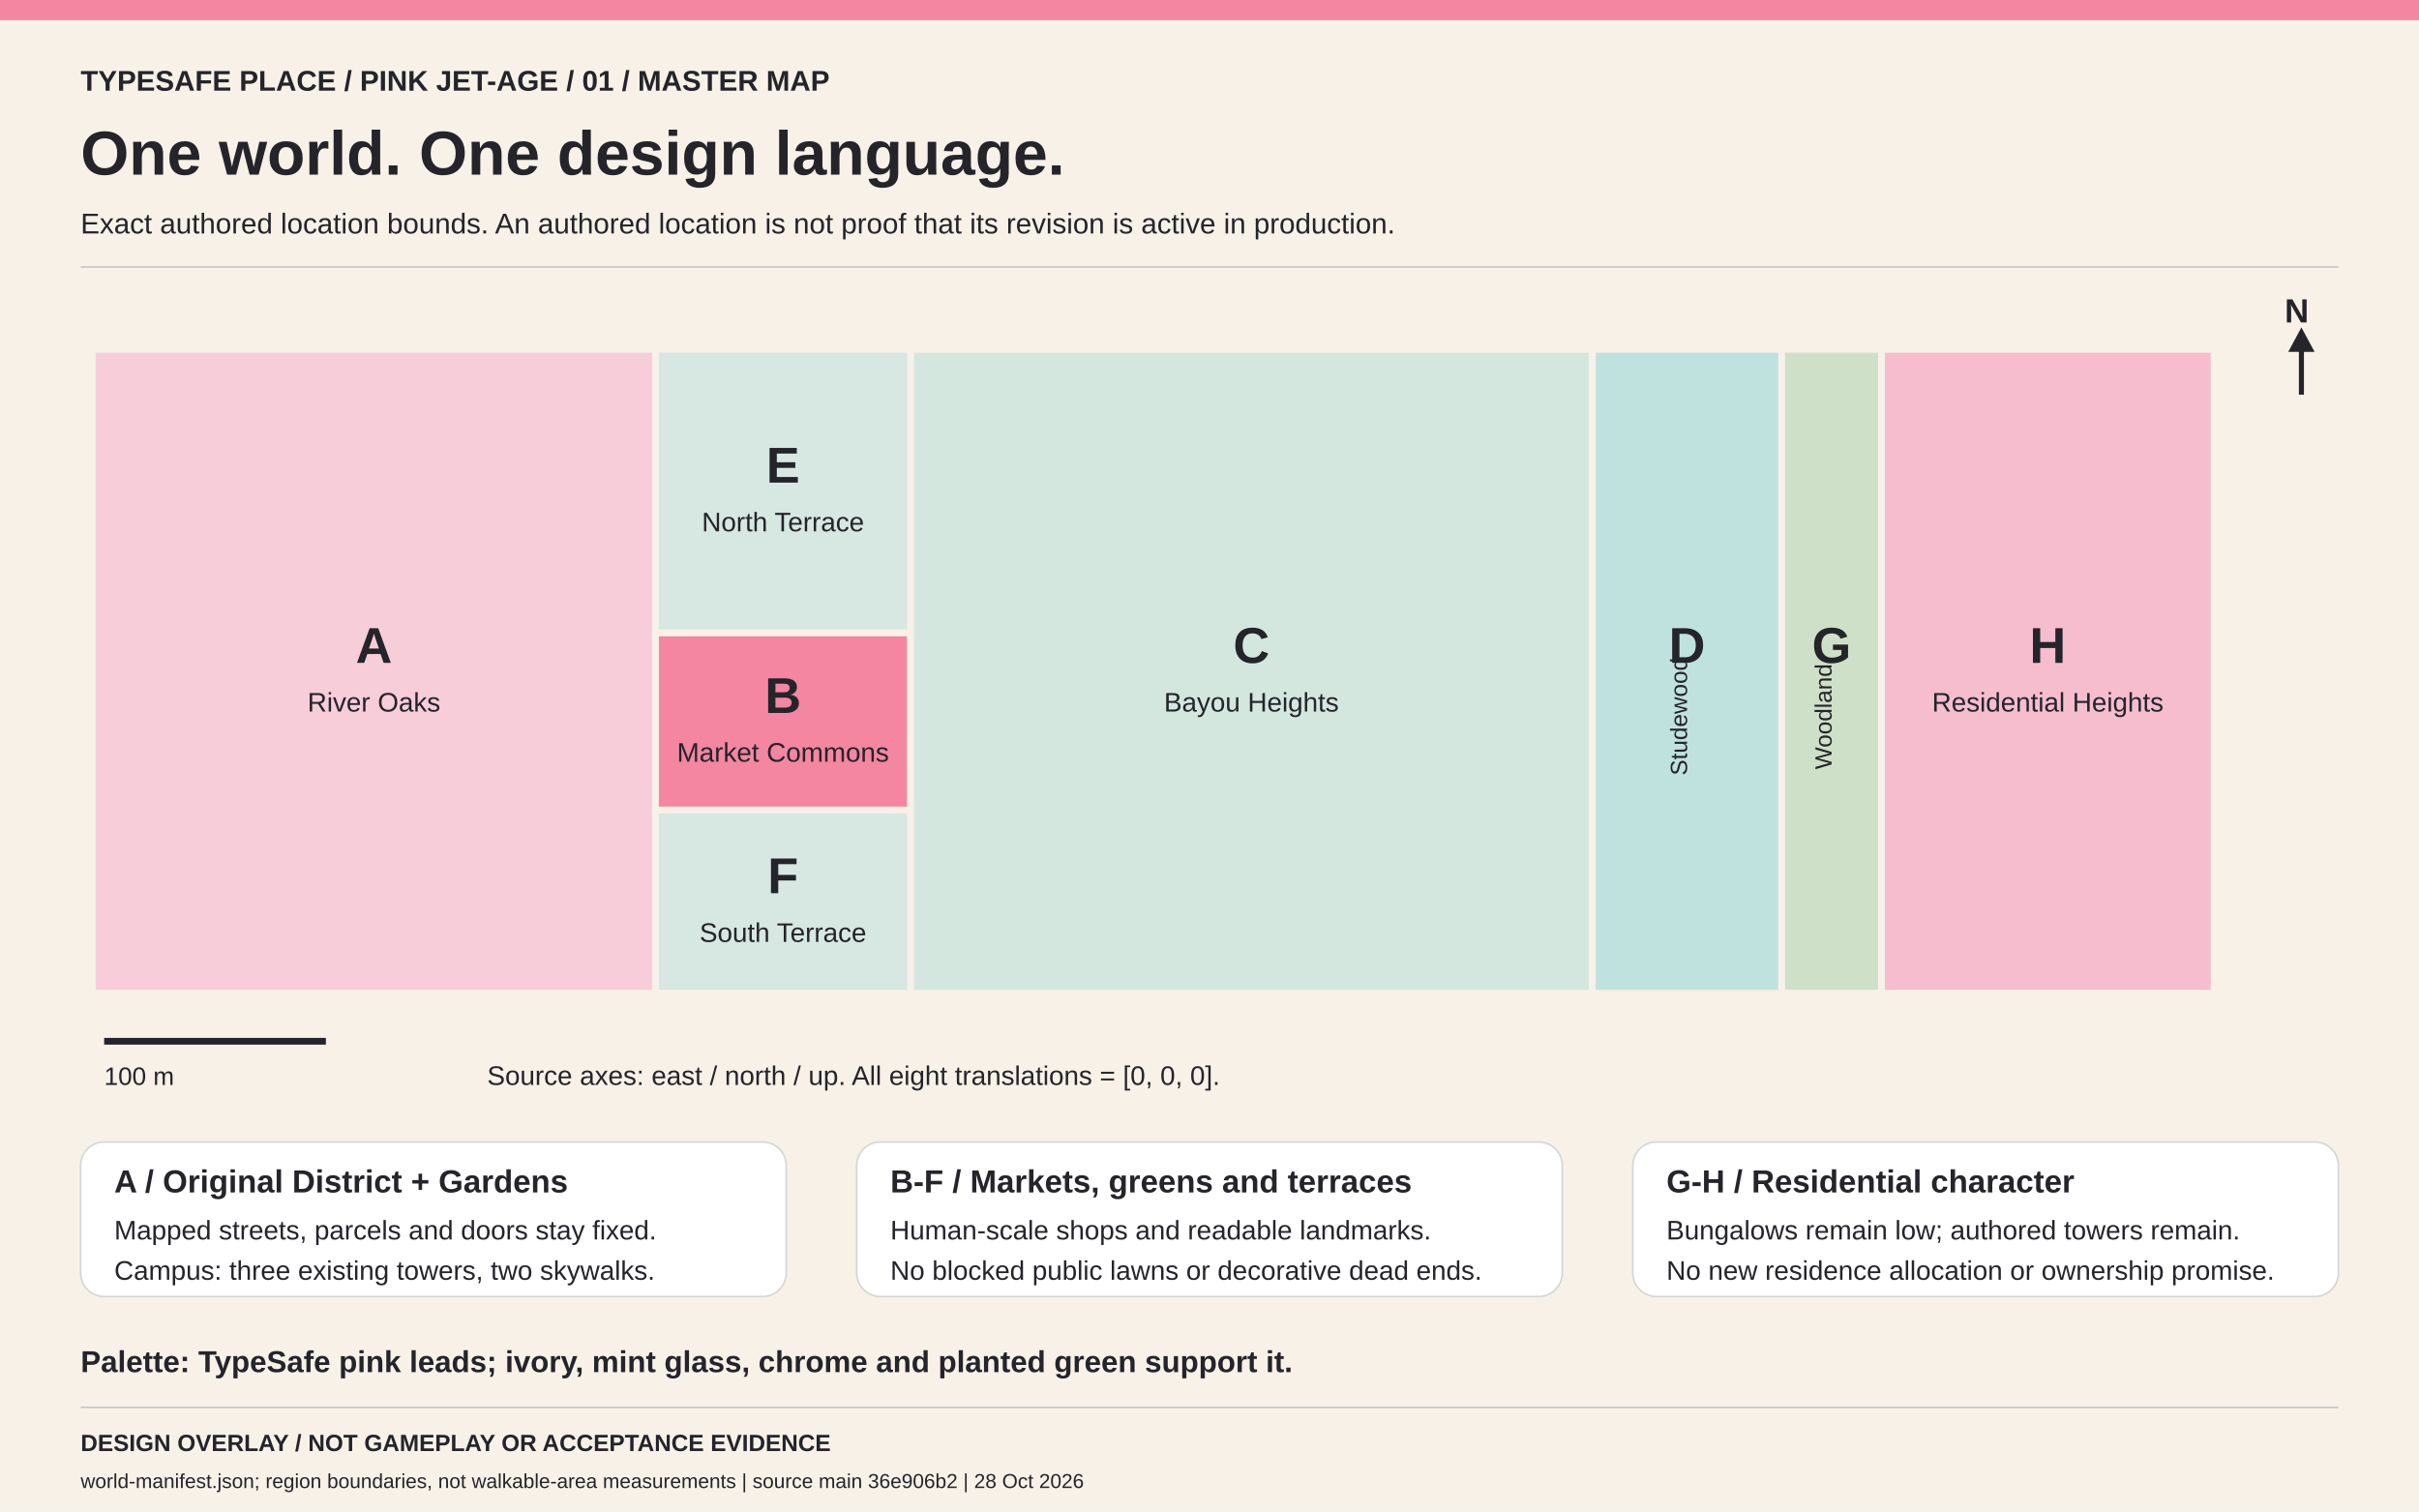
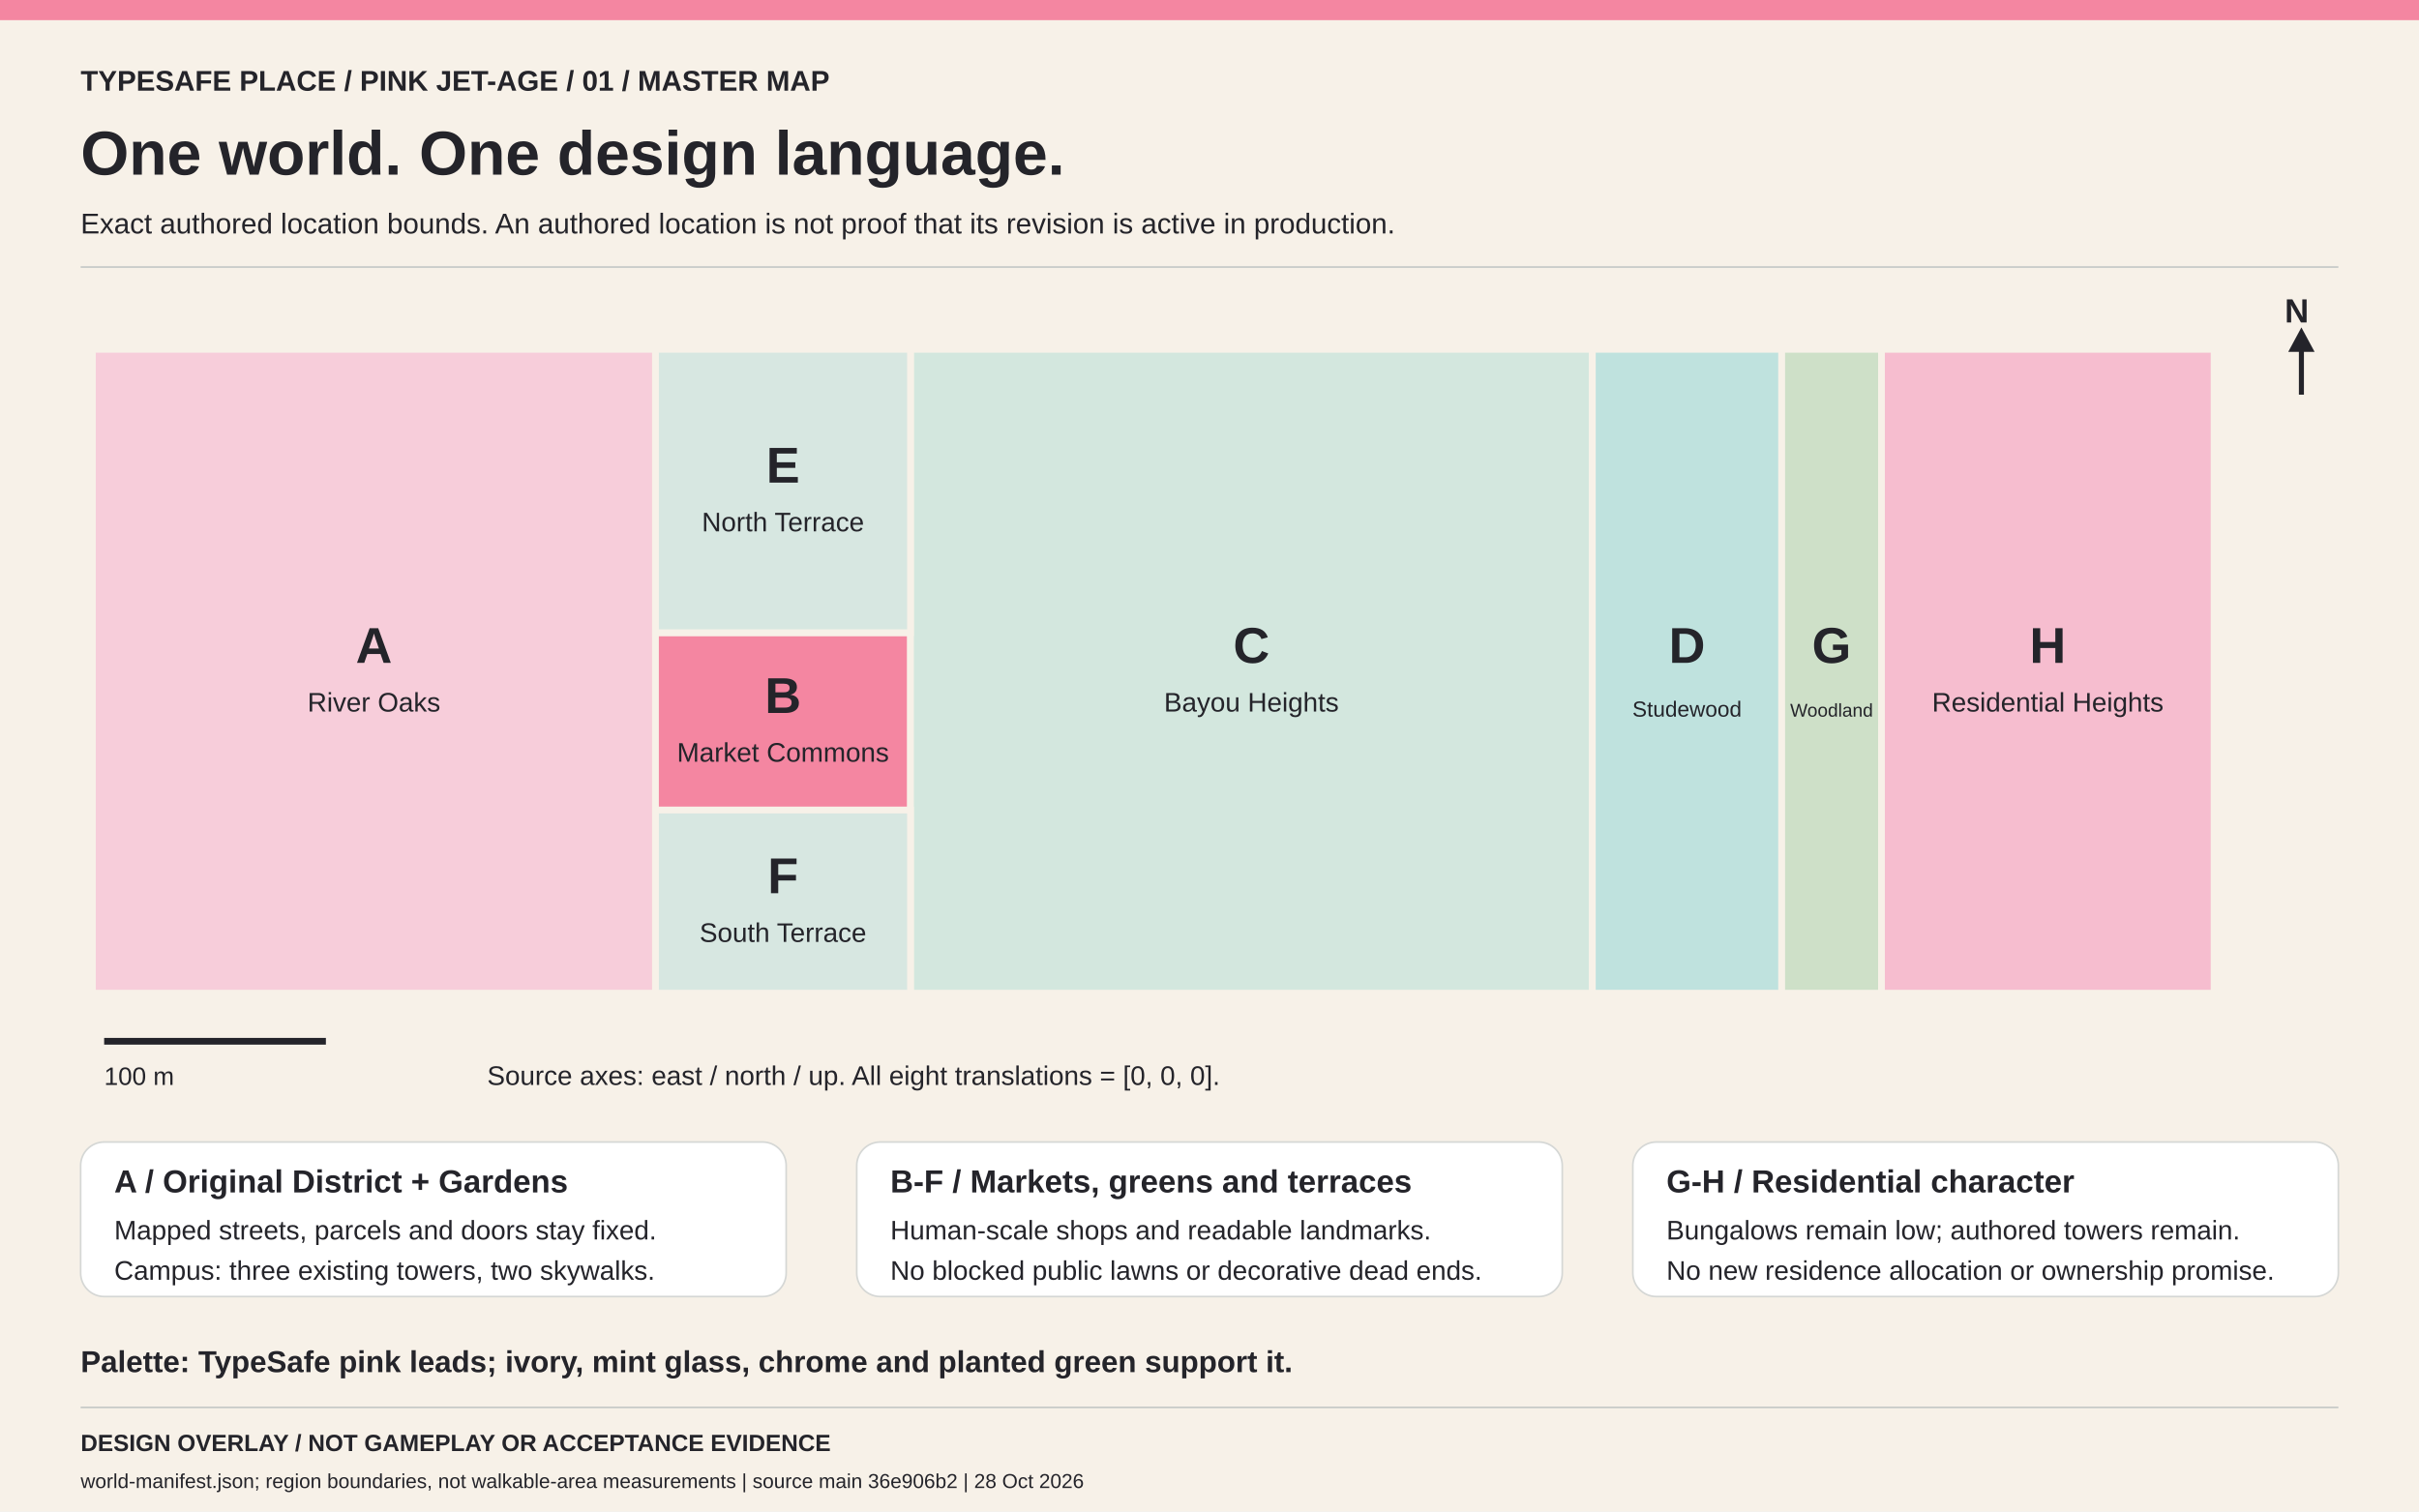
<svg xmlns="http://www.w3.org/2000/svg" width="1440" height="900" viewBox="0 0 1440 900">
  <g font-family="Arial, sans-serif">
    <rect x="0" y="0" width="1440" height="900" fill="#F7F1E8" stroke="none" rx="0" />
    <rect x="0" y="0" width="1440" height="12" fill="#F486A1" stroke="none" rx="0" />
    <text x="48" y="54" font-size="17" font-weight="700" fill="#24242A" text-anchor="start">TYPESAFE PLACE  /  PINK JET-AGE  /  01 / MASTER MAP</text>
    <text x="48" y="104" font-size="37" font-weight="700" fill="#24242A" text-anchor="start">One world. One design language.</text>
    <text x="48" y="139" font-size="17" font-weight="400" fill="#24242A" text-anchor="start">Exact authored location bounds. An authored location is not proof that its revision is active in production.</text>
    <path d="M48 159L1392 159" fill="none" stroke="#C6C9C7" stroke-width="1" />
    <rect x="55" y="208" width="335.206" height="383.368" fill="#F7CDDA" stroke="#F7F1E8" rx="0" stroke-width="4" />
    <text x="222.603" y="394.684" font-size="30" font-weight="700" fill="#24242A" text-anchor="middle">A</text>
    <text x="222.603" y="423.684" font-size="16" font-weight="400" fill="#24242A" text-anchor="middle">River Oaks</text>
    <rect x="390.206" y="376.725" width="151.8" height="105.6" fill="#F486A1" stroke="#F7F1E8" rx="0" stroke-width="4" />
    <text x="466.106" y="424.525" font-size="30" font-weight="700" fill="#24242A" text-anchor="middle">B</text>
    <text x="466.106" y="453.525" font-size="16" font-weight="400" fill="#24242A" text-anchor="middle">Market Commons</text>
    <rect x="542.006" y="208" width="405.9" height="383.368" fill="#D3E7DE" stroke="#F7F1E8" rx="0" stroke-width="4" />
    <text x="744.956" y="394.684" font-size="30" font-weight="700" fill="#24242A" text-anchor="middle">C</text>
    <text x="744.956" y="423.684" font-size="16" font-weight="400" fill="#24242A" text-anchor="middle">Bayou Heights</text>
    <rect x="947.906" y="208" width="112.712" height="383.368" fill="#BFE2DE" stroke="#F7F1E8" rx="0" stroke-width="4" />
    <text x="1004.262" y="394.684" font-size="30" font-weight="700" fill="#24242A" text-anchor="middle">D</text>
-     <text x="1004.262" y="426.684" font-size="14" font-weight="400" fill="#24242A" text-anchor="middle" transform="rotate(-90 1004.262 426.684)">Studewood</text>
+     <text x="1004.262" y="426.684" font-size="13" font-weight="400" fill="#24242A" text-anchor="middle">Studewood</text>
    <rect x="390.206" y="208" width="151.8" height="168.725" fill="#D7E7E1" stroke="#F7F1E8" rx="0" stroke-width="4" />
    <text x="466.106" y="287.363" font-size="30" font-weight="700" fill="#24242A" text-anchor="middle">E</text>
    <text x="466.106" y="316.363" font-size="16" font-weight="400" fill="#24242A" text-anchor="middle">North Terrace</text>
    <rect x="390.206" y="482.325" width="151.8" height="109.043" fill="#D7E7E1" stroke="#F7F1E8" rx="0" stroke-width="4" />
    <text x="466.106" y="531.847" font-size="30" font-weight="700" fill="#24242A" text-anchor="middle">F</text>
    <text x="466.106" y="560.847" font-size="16" font-weight="400" fill="#24242A" text-anchor="middle">South Terrace</text>
    <rect x="1060.618" y="208" width="59.4" height="383.368" fill="#CEE0C8" stroke="#F7F1E8" rx="0" stroke-width="4" />
    <text x="1090.318" y="394.684" font-size="30" font-weight="700" fill="#24242A" text-anchor="middle">G</text>
-     <text x="1090.318" y="426.684" font-size="14" font-weight="400" fill="#24242A" text-anchor="middle" transform="rotate(-90 1090.318 426.684)">Woodland</text>
+     <text x="1090.318" y="426.684" font-size="11" font-weight="400" fill="#24242A" text-anchor="middle">Woodland</text>
    <rect x="1120.018" y="208" width="198" height="383.368" fill="#F6BDCF" stroke="#F7F1E8" rx="0" stroke-width="4" />
    <text x="1219.018" y="394.684" font-size="30" font-weight="700" fill="#24242A" text-anchor="middle">H</text>
    <text x="1219.018" y="423.684" font-size="16" font-weight="400" fill="#24242A" text-anchor="middle">Residential Heights</text>
    <text x="1360" y="192" font-size="20" font-weight="700" fill="#24242A" text-anchor="start">N</text>
    <path d="M1370 235L1370 202" fill="none" stroke="#24242A" stroke-width="3" />
    <polygon points="1370,196 1363,209 1377,209" fill="#24242A" stroke="#24242A" />
    <path d="M62 620L194 620" fill="none" stroke="#24242A" stroke-width="4" />
    <text x="62" y="646" font-size="15" font-weight="400" fill="#24242A" text-anchor="start">100 m</text>
    <text x="290" y="646" font-size="16" font-weight="400" fill="#24242A" text-anchor="start">Source axes: east / north / up. All eight translations = [0, 0, 0].</text>
    <rect x="48" y="680" width="420" height="92" fill="#FFFFFF" stroke="#D5D7D5" rx="14" />
    <text x="68" y="710" font-size="19" font-weight="700" fill="#24242A" text-anchor="start">A / Original District + Gardens</text>
    <text x="68" y="738" font-size="16" font-weight="400" fill="#24242A" text-anchor="start">Mapped streets, parcels and doors stay fixed.</text>
    <text x="68" y="762" font-size="16" font-weight="400" fill="#24242A" text-anchor="start">Campus: three existing towers, two skywalks.</text>
    <rect x="510" y="680" width="420" height="92" fill="#FFFFFF" stroke="#D5D7D5" rx="14" />
    <text x="530" y="710" font-size="19" font-weight="700" fill="#24242A" text-anchor="start">B-F / Markets, greens and terraces</text>
    <text x="530" y="738" font-size="16" font-weight="400" fill="#24242A" text-anchor="start">Human-scale shops and readable landmarks.</text>
    <text x="530" y="762" font-size="16" font-weight="400" fill="#24242A" text-anchor="start">No blocked public lawns or decorative dead ends.</text>
    <rect x="972" y="680" width="420" height="92" fill="#FFFFFF" stroke="#D5D7D5" rx="14" />
    <text x="992" y="710" font-size="19" font-weight="700" fill="#24242A" text-anchor="start">G-H / Residential character</text>
    <text x="992" y="738" font-size="16" font-weight="400" fill="#24242A" text-anchor="start">Bungalows remain low; authored towers remain.</text>
    <text x="992" y="762" font-size="16" font-weight="400" fill="#24242A" text-anchor="start">No new residence allocation or ownership promise.</text>
    <text x="48" y="817" font-size="18" font-weight="700" fill="#24242A" text-anchor="start">Palette: TypeSafe pink leads; ivory, mint glass, chrome and planted green support it.</text>
    <path d="M48 838L1392 838" fill="none" stroke="#C6C9C7" stroke-width="1" />
    <text x="48" y="864" font-size="14" font-weight="700" fill="#24242A" text-anchor="start">DESIGN OVERLAY / NOT GAMEPLAY OR ACCEPTANCE EVIDENCE</text>
    <text x="48" y="886" font-size="12" font-weight="400" fill="#24242A" text-anchor="start">world-manifest.json; region boundaries, not walkable-area measurements  |  source main 36e906b2  |  28 Oct 2026</text>
  </g>
</svg>
